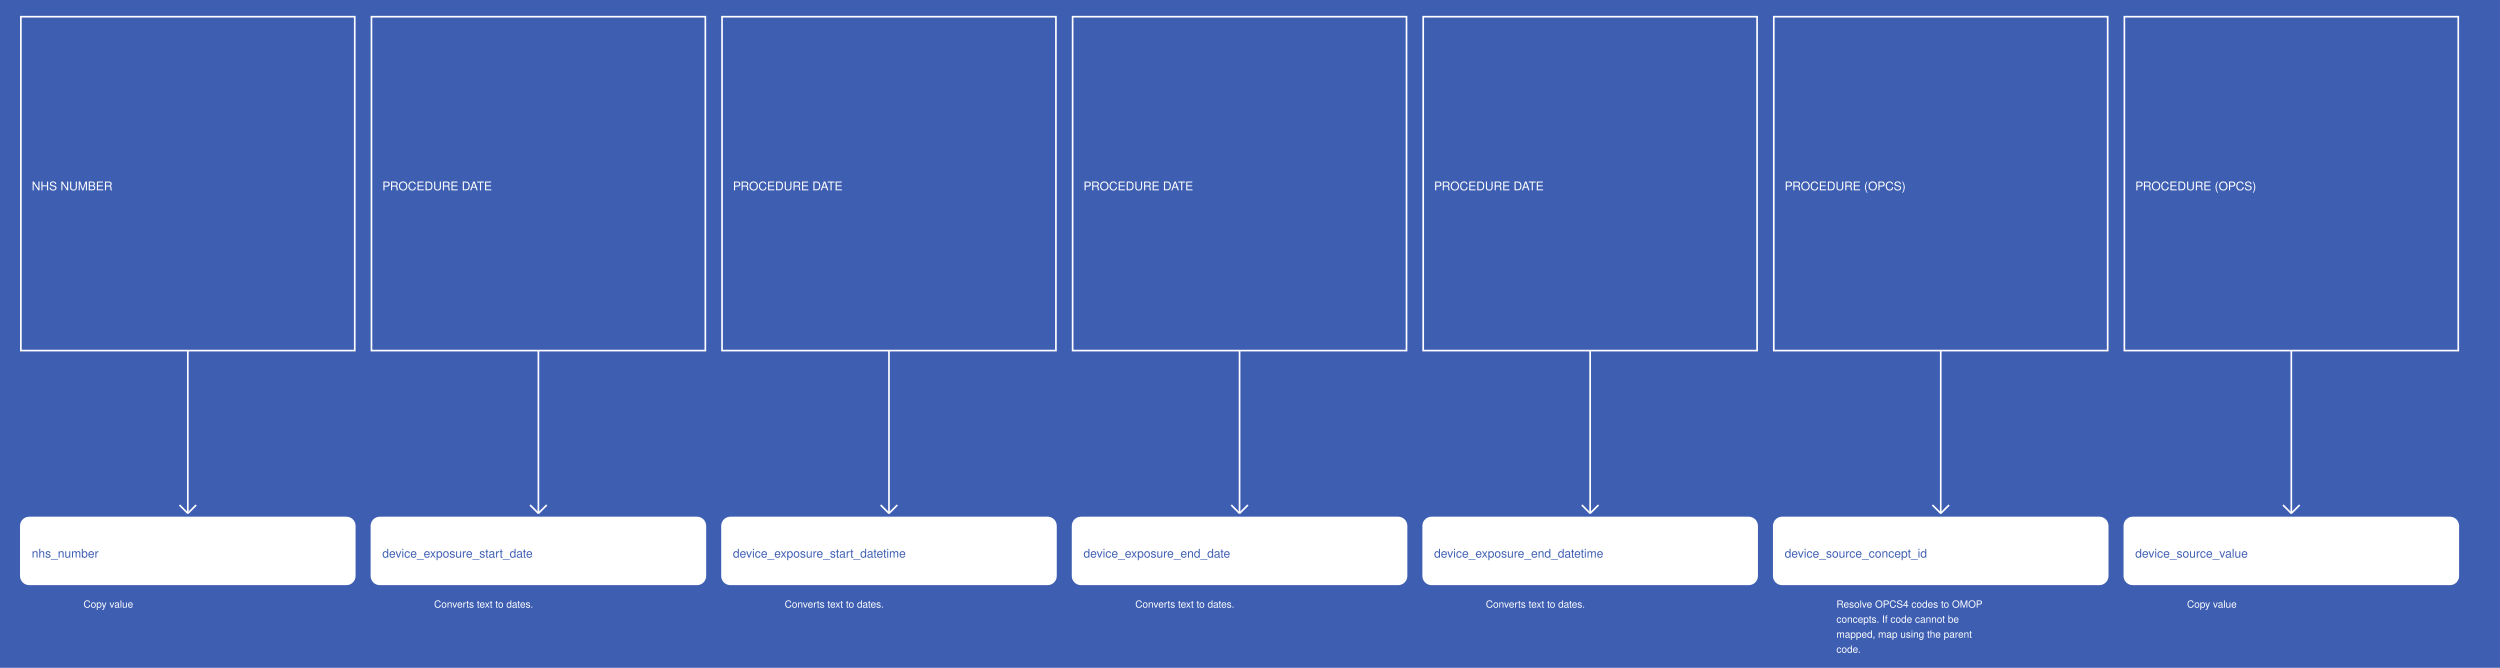
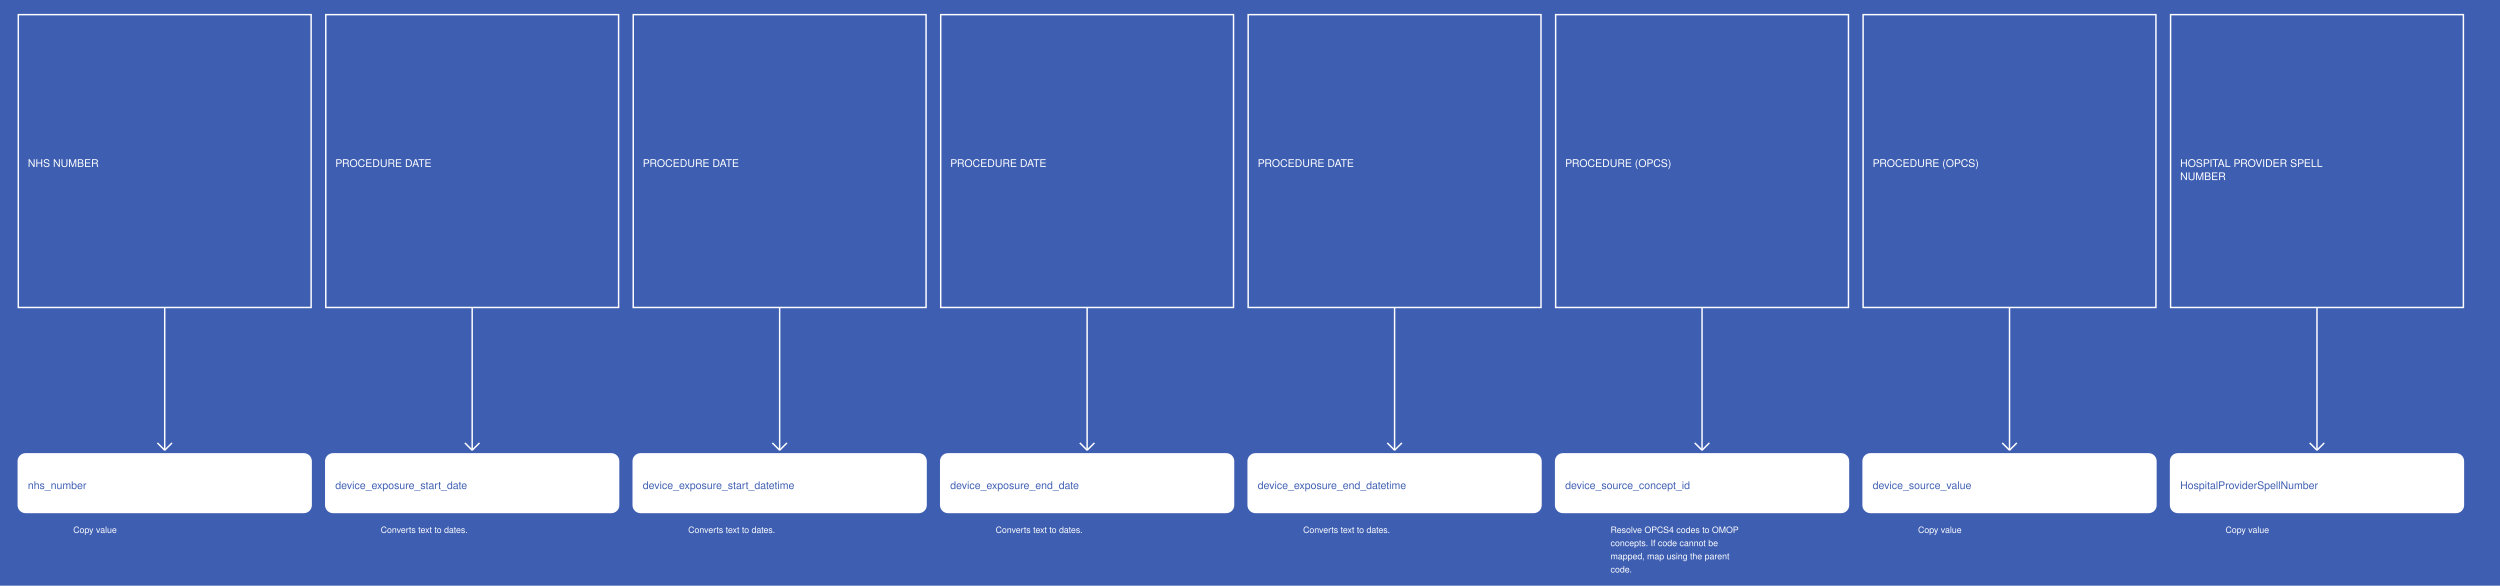
- <svg xmlns="http://www.w3.org/2000/svg" width="2995" height="800">
+ <svg xmlns="http://www.w3.org/2000/svg" width="3415" height="800">
  <rect width="100%" height="100%" fill="#3E5EB2" />
  <g>
    <rect x="25" y="20" width="400" height="400" fill="#3E5EB2" stroke="white" stroke-width="2" />
    <text x="38" y="228" fill="white" font-family="Helvetica" font-size="1.2em" text-anchor="start">NHS NUMBER</text>
  </g>
  <g>
    <line x1="225" y1="420" x2="225" y2="615" stroke="white" stroke-width="2" />
    <line x1="215" y1="605" x2="225" y2="615" stroke="white" stroke-width="2" />
    <line x1="235" y1="605" x2="225" y2="615" stroke="white" stroke-width="2" />
    <text x="100" y="728" fill="white" font-size="1em" font-family="Helvetica">Copy value</text>
  </g>
  <g>
    <rect x="25" y="620" width="400" height="80" fill="white" stroke="white" stroke-width="2" rx="10" />
    <text x="38" y="668" fill="#3E5EB2" font-family="Helvetica" font-size="1.2em" text-anchor="start">nhs_number</text>
  </g>
  <g>
    <rect x="445" y="20" width="400" height="400" fill="#3E5EB2" stroke="white" stroke-width="2" />
    <text x="458" y="228" fill="white" font-family="Helvetica" font-size="1.2em" text-anchor="start">PROCEDURE DATE</text>
  </g>
  <g>
    <line x1="645" y1="420" x2="645" y2="615" stroke="white" stroke-width="2" />
    <line x1="635" y1="605" x2="645" y2="615" stroke="white" stroke-width="2" />
    <line x1="655" y1="605" x2="645" y2="615" stroke="white" stroke-width="2" />
    <text x="520" y="728" fill="white" font-size="1em" font-family="Helvetica">Converts text to dates.</text>
  </g>
  <g>
    <rect x="445" y="620" width="400" height="80" fill="white" stroke="white" stroke-width="2" rx="10" />
    <text x="458" y="668" fill="#3E5EB2" font-family="Helvetica" font-size="1.2em" text-anchor="start">device_exposure_start_date</text>
  </g>
  <g>
    <rect x="865" y="20" width="400" height="400" fill="#3E5EB2" stroke="white" stroke-width="2" />
    <text x="878" y="228" fill="white" font-family="Helvetica" font-size="1.2em" text-anchor="start">PROCEDURE DATE</text>
  </g>
  <g>
    <line x1="1065" y1="420" x2="1065" y2="615" stroke="white" stroke-width="2" />
    <line x1="1055" y1="605" x2="1065" y2="615" stroke="white" stroke-width="2" />
    <line x1="1075" y1="605" x2="1065" y2="615" stroke="white" stroke-width="2" />
    <text x="940" y="728" fill="white" font-size="1em" font-family="Helvetica">Converts text to dates.</text>
  </g>
  <g>
    <rect x="865" y="620" width="400" height="80" fill="white" stroke="white" stroke-width="2" rx="10" />
    <text x="878" y="668" fill="#3E5EB2" font-family="Helvetica" font-size="1.2em" text-anchor="start">device_exposure_start_datetime</text>
  </g>
  <g>
    <rect x="1285" y="20" width="400" height="400" fill="#3E5EB2" stroke="white" stroke-width="2" />
    <text x="1298" y="228" fill="white" font-family="Helvetica" font-size="1.2em" text-anchor="start">PROCEDURE DATE</text>
  </g>
  <g>
    <line x1="1485" y1="420" x2="1485" y2="615" stroke="white" stroke-width="2" />
    <line x1="1475" y1="605" x2="1485" y2="615" stroke="white" stroke-width="2" />
    <line x1="1495" y1="605" x2="1485" y2="615" stroke="white" stroke-width="2" />
    <text x="1360" y="728" fill="white" font-size="1em" font-family="Helvetica">Converts text to dates.</text>
  </g>
  <g>
    <rect x="1285" y="620" width="400" height="80" fill="white" stroke="white" stroke-width="2" rx="10" />
    <text x="1298" y="668" fill="#3E5EB2" font-family="Helvetica" font-size="1.2em" text-anchor="start">device_exposure_end_date</text>
  </g>
  <g>
    <rect x="1705" y="20" width="400" height="400" fill="#3E5EB2" stroke="white" stroke-width="2" />
    <text x="1718" y="228" fill="white" font-family="Helvetica" font-size="1.2em" text-anchor="start">PROCEDURE DATE</text>
  </g>
  <g>
    <line x1="1905" y1="420" x2="1905" y2="615" stroke="white" stroke-width="2" />
    <line x1="1895" y1="605" x2="1905" y2="615" stroke="white" stroke-width="2" />
    <line x1="1915" y1="605" x2="1905" y2="615" stroke="white" stroke-width="2" />
    <text x="1780" y="728" fill="white" font-size="1em" font-family="Helvetica">Converts text to dates.</text>
  </g>
  <g>
    <rect x="1705" y="620" width="400" height="80" fill="white" stroke="white" stroke-width="2" rx="10" />
    <text x="1718" y="668" fill="#3E5EB2" font-family="Helvetica" font-size="1.2em" text-anchor="start">device_exposure_end_datetime</text>
  </g>
  <g>
    <rect x="2125" y="20" width="400" height="400" fill="#3E5EB2" stroke="white" stroke-width="2" />
    <text x="2138" y="228" fill="white" font-family="Helvetica" font-size="1.2em" text-anchor="start">PROCEDURE (OPCS)</text>
  </g>
  <g>
    <line x1="2325" y1="420" x2="2325" y2="615" stroke="white" stroke-width="2" />
    <line x1="2315" y1="605" x2="2325" y2="615" stroke="white" stroke-width="2" />
    <line x1="2335" y1="605" x2="2325" y2="615" stroke="white" stroke-width="2" />
    <text x="2200" y="728" fill="white" font-size="1em" font-family="Helvetica">Resolve OPCS4 codes to OMOP</text>
    <text x="2200" y="746" fill="white" font-size="1em" font-family="Helvetica">concepts. If code cannot be</text>
    <text x="2200" y="764" fill="white" font-size="1em" font-family="Helvetica">mapped, map using the parent</text>
    <text x="2200" y="782" fill="white" font-size="1em" font-family="Helvetica">code.</text>
  </g>
  <g>
    <rect x="2125" y="620" width="400" height="80" fill="white" stroke="white" stroke-width="2" rx="10" />
    <text x="2138" y="668" fill="#3E5EB2" font-family="Helvetica" font-size="1.2em" text-anchor="start">device_source_concept_id</text>
  </g>
  <g>
    <rect x="2545" y="20" width="400" height="400" fill="#3E5EB2" stroke="white" stroke-width="2" />
    <text x="2558" y="228" fill="white" font-family="Helvetica" font-size="1.2em" text-anchor="start">PROCEDURE (OPCS)</text>
  </g>
  <g>
    <line x1="2745" y1="420" x2="2745" y2="615" stroke="white" stroke-width="2" />
    <line x1="2735" y1="605" x2="2745" y2="615" stroke="white" stroke-width="2" />
    <line x1="2755" y1="605" x2="2745" y2="615" stroke="white" stroke-width="2" />
    <text x="2620" y="728" fill="white" font-size="1em" font-family="Helvetica">Copy value</text>
  </g>
  <g>
    <rect x="2545" y="620" width="400" height="80" fill="white" stroke="white" stroke-width="2" rx="10" />
    <text x="2558" y="668" fill="#3E5EB2" font-family="Helvetica" font-size="1.2em" text-anchor="start">device_source_value</text>
  </g>
+   <g>
+     <rect x="2965" y="20" width="400" height="400" fill="#3E5EB2" stroke="white" stroke-width="2" />
+     <text x="2978" y="228" fill="white" font-family="Helvetica" font-size="1.2em" text-anchor="start">HOSPITAL PROVIDER SPELL</text>
+     <text x="2978" y="246" fill="white" font-family="Helvetica" font-size="1.2em" text-anchor="start">NUMBER</text>
+   </g>
+   <g>
+     <line x1="3165" y1="420" x2="3165" y2="615" stroke="white" stroke-width="2" />
+     <line x1="3155" y1="605" x2="3165" y2="615" stroke="white" stroke-width="2" />
+     <line x1="3175" y1="605" x2="3165" y2="615" stroke="white" stroke-width="2" />
+     <text x="3040" y="728" fill="white" font-size="1em" font-family="Helvetica">Copy value</text>
+   </g>
+   <g>
+     <rect x="2965" y="620" width="400" height="80" fill="white" stroke="white" stroke-width="2" rx="10" />
+     <text x="2978" y="668" fill="#3E5EB2" font-family="Helvetica" font-size="1.2em" text-anchor="start">HospitalProviderSpellNumber</text>
+   </g>
</svg>
